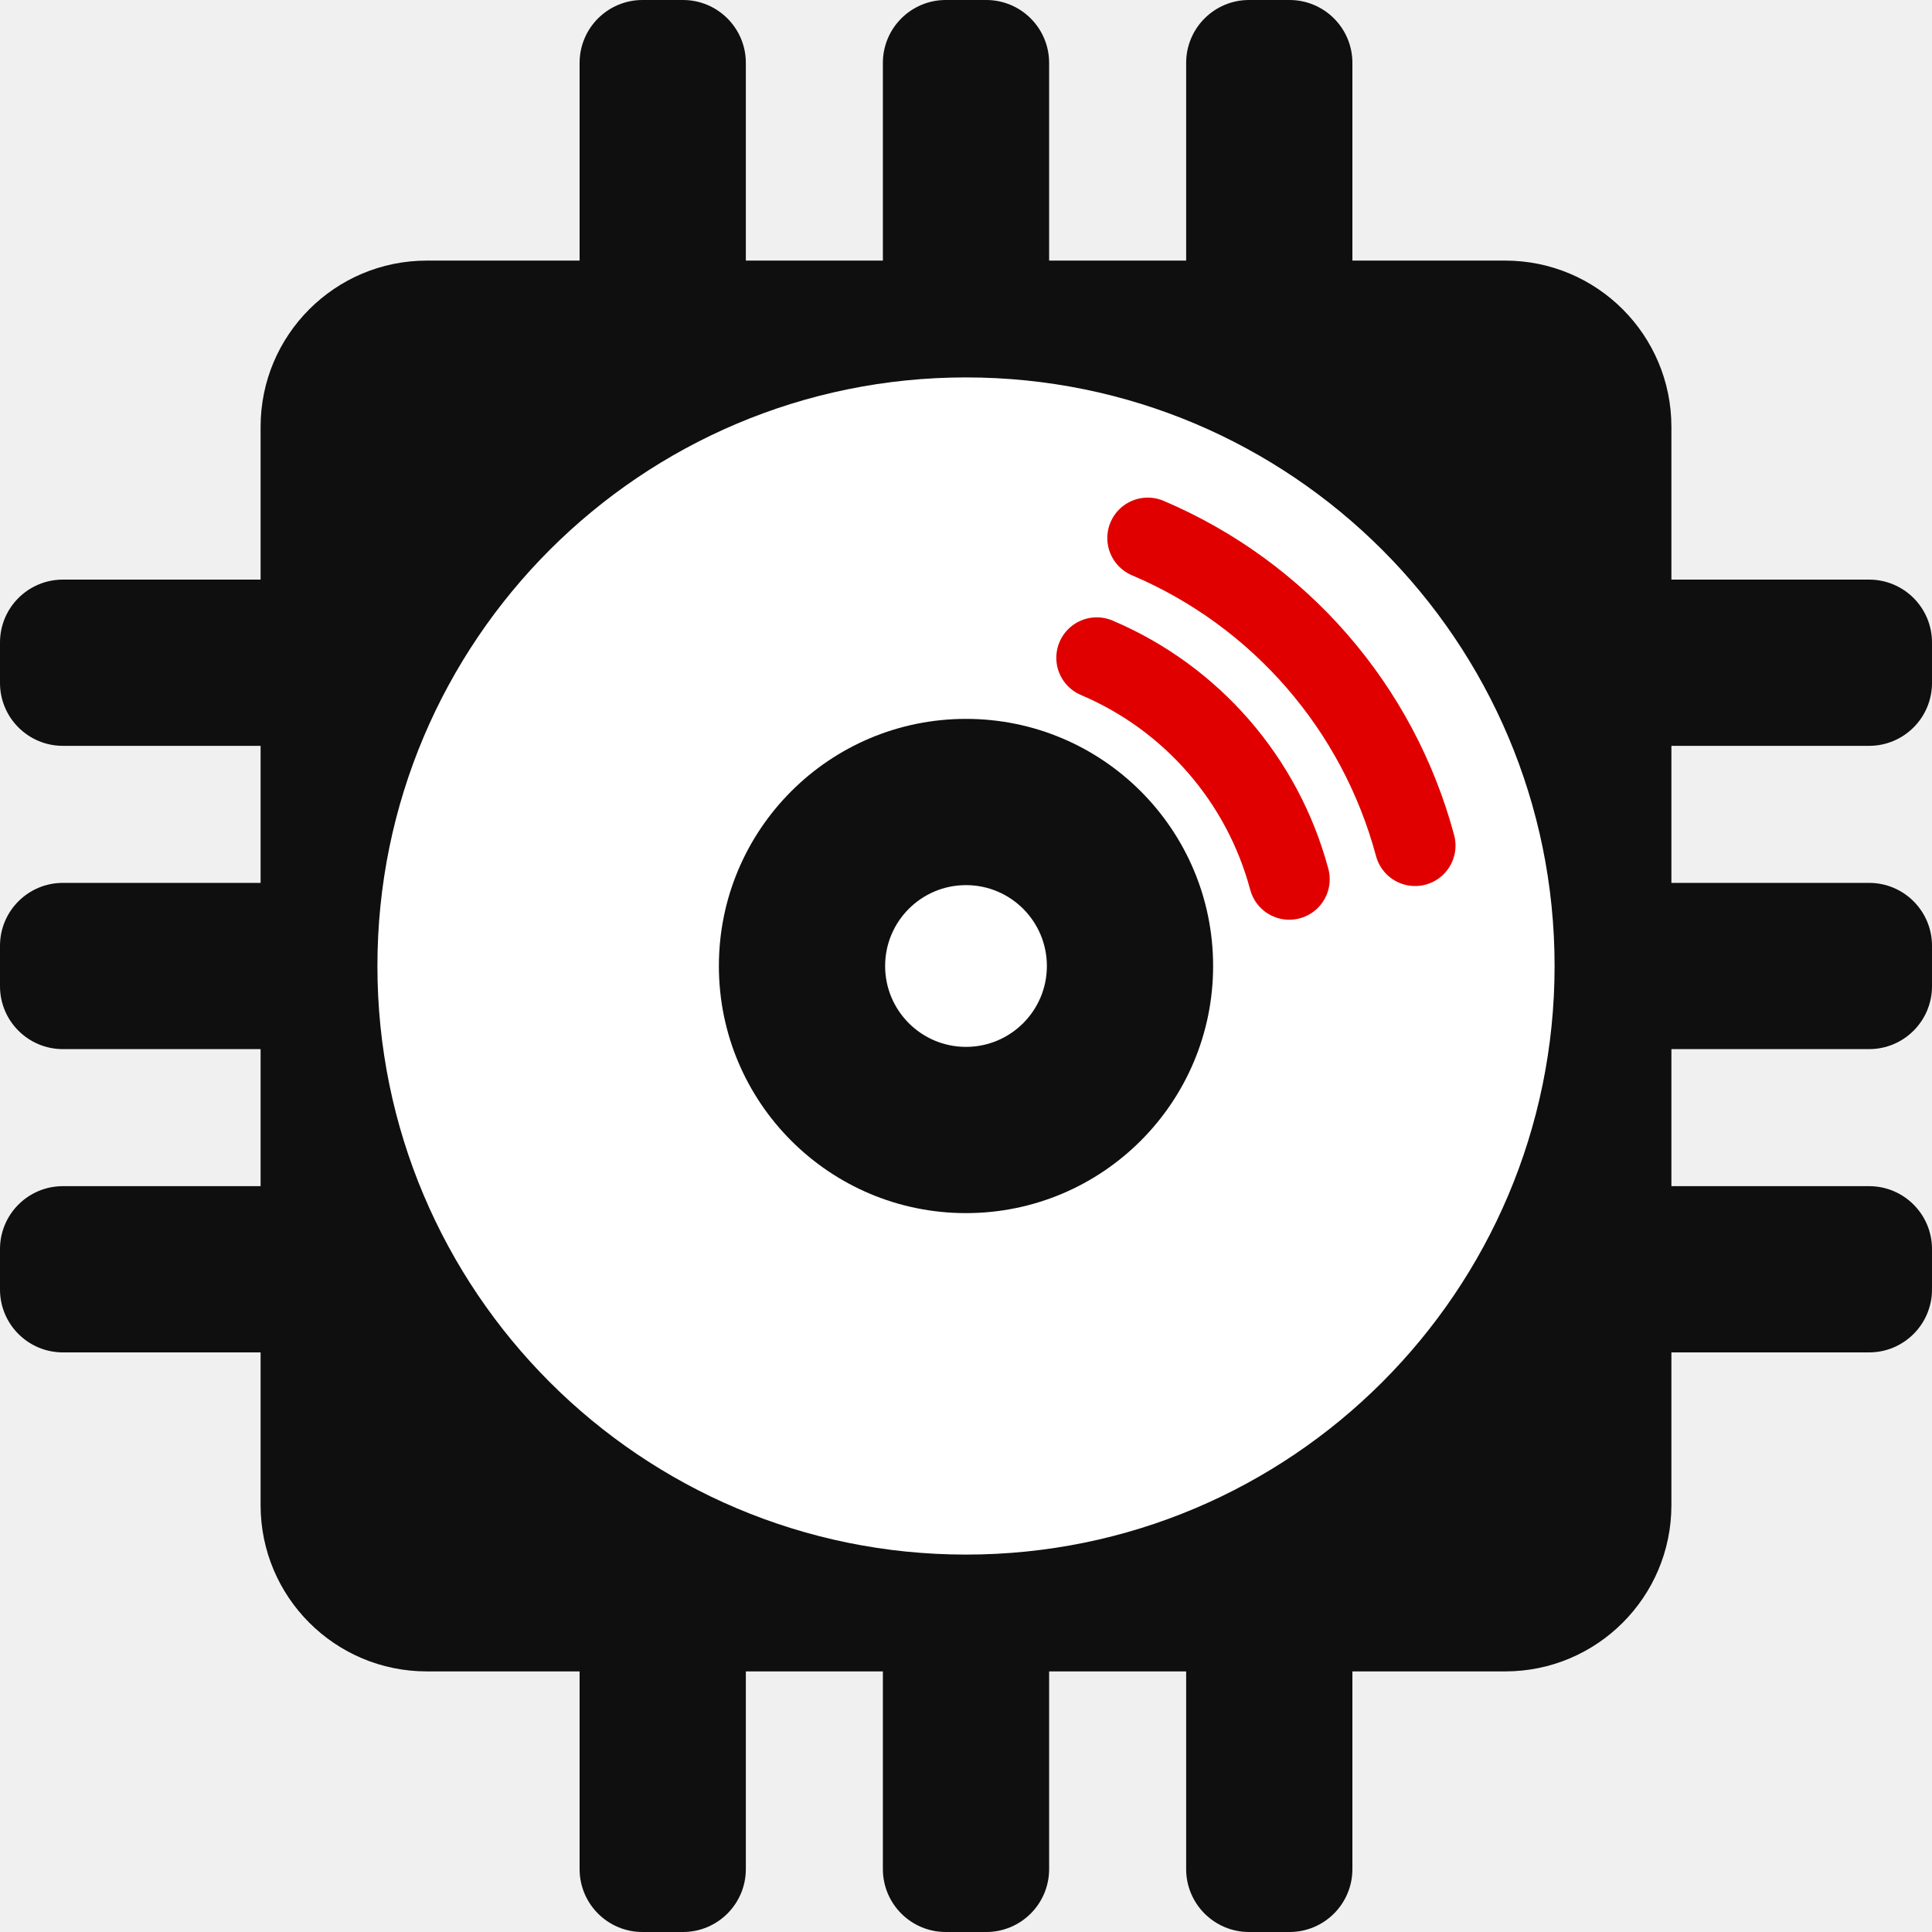
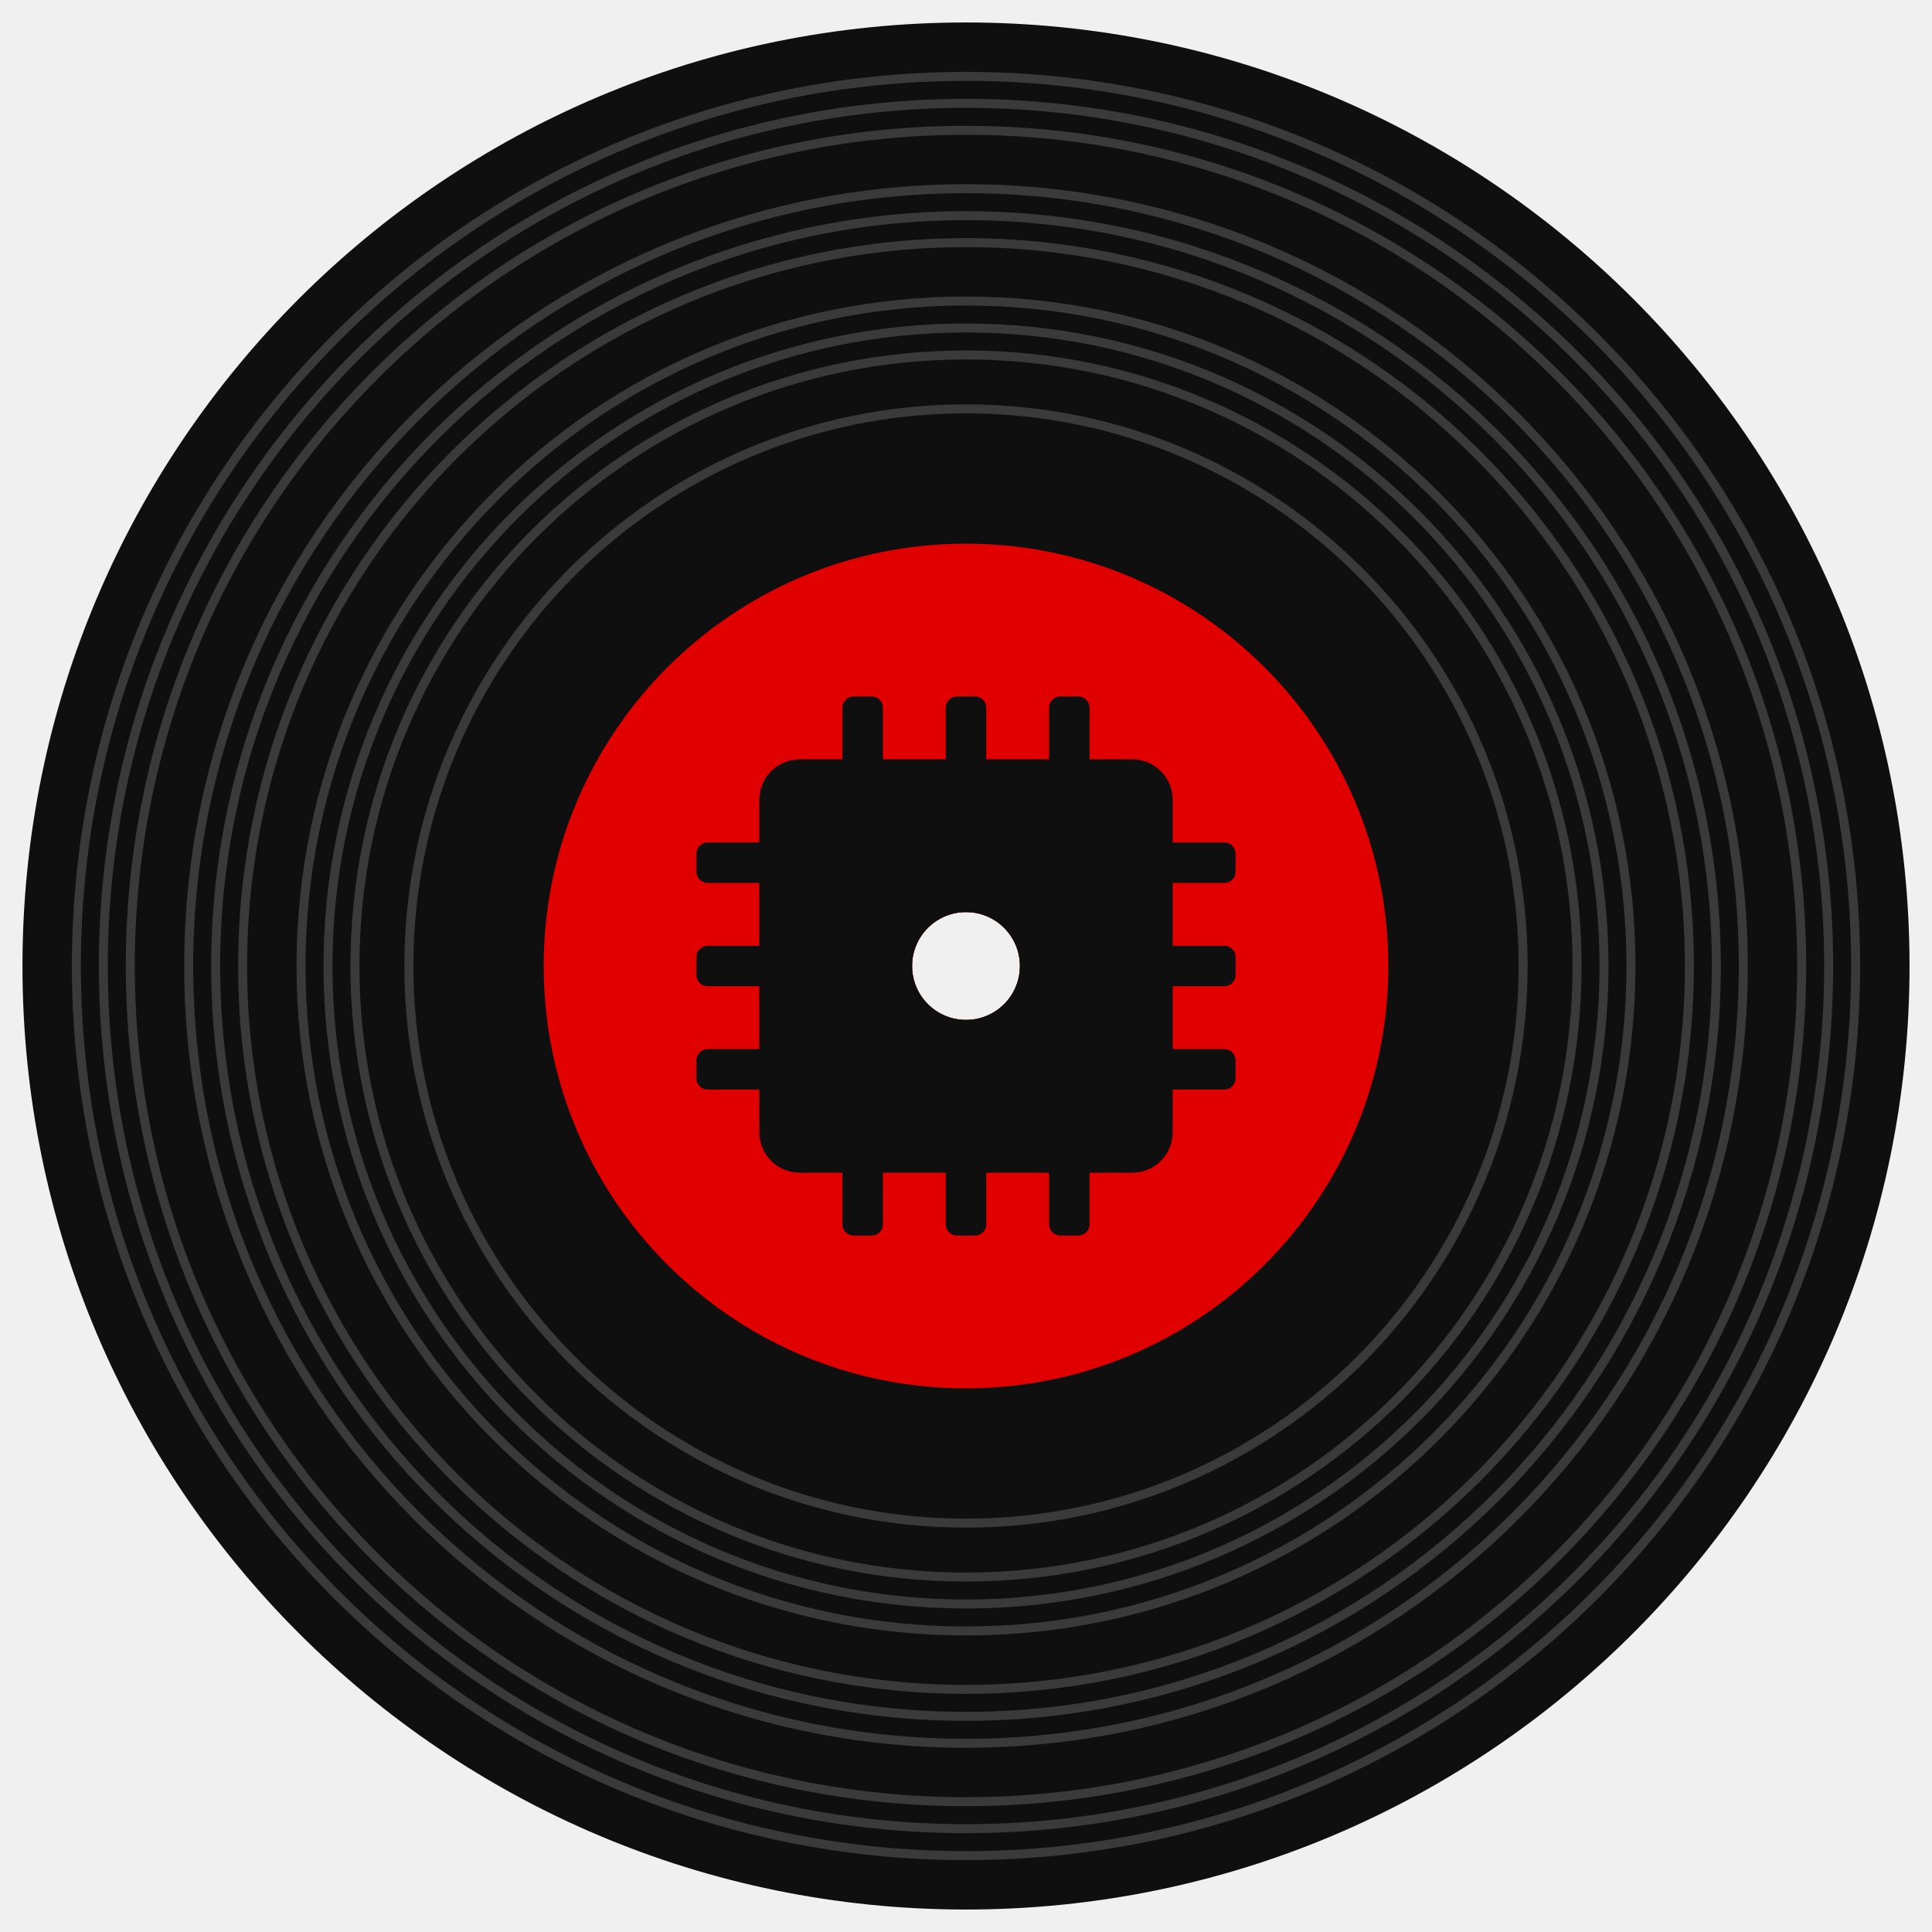
<svg xmlns="http://www.w3.org/2000/svg" viewBox="0 0 860 860">
  <g transform="translate(0 0)">
-     <path fill="#0f0f0f" d="M286.0 0H304.0A28 28 0 0 1 332.0 28V118A28 28 0 0 1 304.0 146H286.0A28 28 0 0 1 258.0 118V28A28 28 0 0 1 286.0 0ZM286.0 714H304.0A28 28 0 0 1 332.0 742V832A28 28 0 0 1 304.0 860H286.0A28 28 0 0 1 258.0 832V742A28 28 0 0 1 286.0 714ZM28 258.0H118A28 28 0 0 1 146 286.0V304.0A28 28 0 0 1 118 332.0H28A28 28 0 0 1 0 304.0V286.0A28 28 0 0 1 28 258.0ZM742 258.0H832A28 28 0 0 1 860 286.0V304.0A28 28 0 0 1 832 332.0H742A28 28 0 0 1 714 304.0V286.0A28 28 0 0 1 742 258.0ZM421.0 0H439.0A28 28 0 0 1 467.0 28V118A28 28 0 0 1 439.0 146H421.0A28 28 0 0 1 393.0 118V28A28 28 0 0 1 421.0 0ZM421.0 714H439.0A28 28 0 0 1 467.0 742V832A28 28 0 0 1 439.0 860H421.0A28 28 0 0 1 393.0 832V742A28 28 0 0 1 421.0 714ZM28 393.0H118A28 28 0 0 1 146 421.0V439.0A28 28 0 0 1 118 467.0H28A28 28 0 0 1 0 439.0V421.0A28 28 0 0 1 28 393.0ZM742 393.0H832A28 28 0 0 1 860 421.0V439.0A28 28 0 0 1 832 467.0H742A28 28 0 0 1 714 439.0V421.0A28 28 0 0 1 742 393.0ZM556.0 0H574.0A28 28 0 0 1 602.0 28V118A28 28 0 0 1 574.0 146H556.0A28 28 0 0 1 528.0 118V28A28 28 0 0 1 556.0 0ZM556.0 714H574.0A28 28 0 0 1 602.0 742V832A28 28 0 0 1 574.0 860H556.0A28 28 0 0 1 528.0 832V742A28 28 0 0 1 556.0 714ZM28 528.0H118A28 28 0 0 1 146 556.0V574.0A28 28 0 0 1 118 602.0H28A28 28 0 0 1 0 574.0V556.0A28 28 0 0 1 28 528.0ZM742 528.0H832A28 28 0 0 1 860 556.0V574.0A28 28 0 0 1 832 602.0H742A28 28 0 0 1 714 574.0V556.0A28 28 0 0 1 742 528.0Z" />
-     <path fill="#0f0f0f" fill-rule="evenodd" d="M190 116H670A74 74 0 0 1 744 190V670A74 74 0 0 1 670 744H190A74 74 0 0 1 116 670V190A74 74 0 0 1 190 116Z" />
-     <path fill="#ffffff" fill-rule="evenodd" d="M168 430a262 262 0 1 0 524 0a262 262 0 1 0 -524 0ZM320 430a110 110 0 1 0 220 0a110 110 0 1 0 -220 0ZM394 430a36 36 0 1 0 72 0a36 36 0 1 0 -72 0Z" />
-     <path fill="none" stroke="#e00000" stroke-width="36" stroke-linecap="round" d="M488.2 292.8A149 149 0 0 1 573.9 391.4M510.9 239.5A207 207 0 0 1 629.9 376.4" />
+     <path fill="#0f0f0f" fill-rule="evenodd" d="M10 430a420 420 0 1 0 840 0a420 420 0 1 0 -840 0ZM406 430a24 24 0 1 0 48 0a24 24 0 1 0 -48 0Z" />
+     <path fill="none" stroke="#3a3a3a" stroke-width="4" d="M34 430a396 396 0 1 0 792 0a396 396 0 1 0 -792 0ZM46 430a384 384 0 1 0 768 0a384 384 0 1 0 -768 0ZM58 430a372 372 0 1 0 744 0a372 372 0 1 0 -744 0ZM84 430a346 346 0 1 0 692 0a346 346 0 1 0 -692 0ZM96 430a334 334 0 1 0 668 0a334 334 0 1 0 -668 0ZM108 430a322 322 0 1 0 644 0a322 322 0 1 0 -644 0ZM134 430a296 296 0 1 0 592 0a296 296 0 1 0 -592 0ZM146 430a284 284 0 1 0 568 0a284 284 0 1 0 -568 0ZM158 430a272 272 0 1 0 544 0a272 272 0 1 0 -544 0ZM182 430a248 248 0 1 0 496 0a248 248 0 1 0 -496 0Z" />
+     <path fill="#e00000" fill-rule="evenodd" d="M242 430a188 188 0 1 0 376 0a188 188 0 1 0 -376 0ZM406 430a24 24 0 1 0 48 0a24 24 0 1 0 -48 0Z" />
+     <path fill="#0f0f0f" d="M380.0 310H388.0A5 5 0 0 1 393.0 315V341A5 5 0 0 1 388.0 346H380.0A5 5 0 0 1 375.0 341V315A5 5 0 0 1 380.0 310ZM380.0 514H388.0A5 5 0 0 1 393.0 519V545A5 5 0 0 1 388.0 550H380.0A5 5 0 0 1 375.0 545V519A5 5 0 0 1 380.0 514ZM315 375.0H341A5 5 0 0 1 346 380.0V388.0A5 5 0 0 1 341 393.0H315A5 5 0 0 1 310 388.0V380.0A5 5 0 0 1 315 375.0ZM519 375.0H545A5 5 0 0 1 550 380.0V388.0A5 5 0 0 1 545 393.0H519A5 5 0 0 1 514 388.0V380.0A5 5 0 0 1 519 375.0ZM426.0 310H434.0A5 5 0 0 1 439.0 315V341A5 5 0 0 1 434.0 346H426.0A5 5 0 0 1 421.0 341V315A5 5 0 0 1 426.0 310ZM426.0 514H434.0A5 5 0 0 1 439.0 519V545A5 5 0 0 1 434.0 550H426.0A5 5 0 0 1 421.0 545V519A5 5 0 0 1 426.0 514ZM315 421.0H341A5 5 0 0 1 346 426.0V434.0A5 5 0 0 1 341 439.0H315A5 5 0 0 1 310 434.0V426.0A5 5 0 0 1 315 421.0ZM519 421.0H545A5 5 0 0 1 550 426.0V434.0A5 5 0 0 1 545 439.0H519A5 5 0 0 1 514 434.0V426.0A5 5 0 0 1 519 421.0ZM472.0 310H480.0A5 5 0 0 1 485.0 315V341A5 5 0 0 1 480.0 346H472.0A5 5 0 0 1 467.0 341V315A5 5 0 0 1 472.0 310ZM472.0 514H480.0A5 5 0 0 1 485.0 519V545A5 5 0 0 1 480.0 550H472.0A5 5 0 0 1 467.0 545V519A5 5 0 0 1 472.0 514ZM315 467.0H341A5 5 0 0 1 346 472.0V480.0A5 5 0 0 1 341 485.0H315A5 5 0 0 1 310 480.0V472.0A5 5 0 0 1 315 467.0ZM519 467.0H545A5 5 0 0 1 550 472.0V480.0A5 5 0 0 1 545 485.0H519A5 5 0 0 1 514 480.0V472.0A5 5 0 0 1 519 467.0Z" />
+     <path fill="#0f0f0f" fill-rule="evenodd" d="M356 338H504A18 18 0 0 1 522 356V504A18 18 0 0 1 504 522H356A18 18 0 0 1 338 504V356A18 18 0 0 1 356 338ZM406 430a24 24 0 1 0 48 0a24 24 0 1 0 -48 0Z" />
  </g>
</svg>
